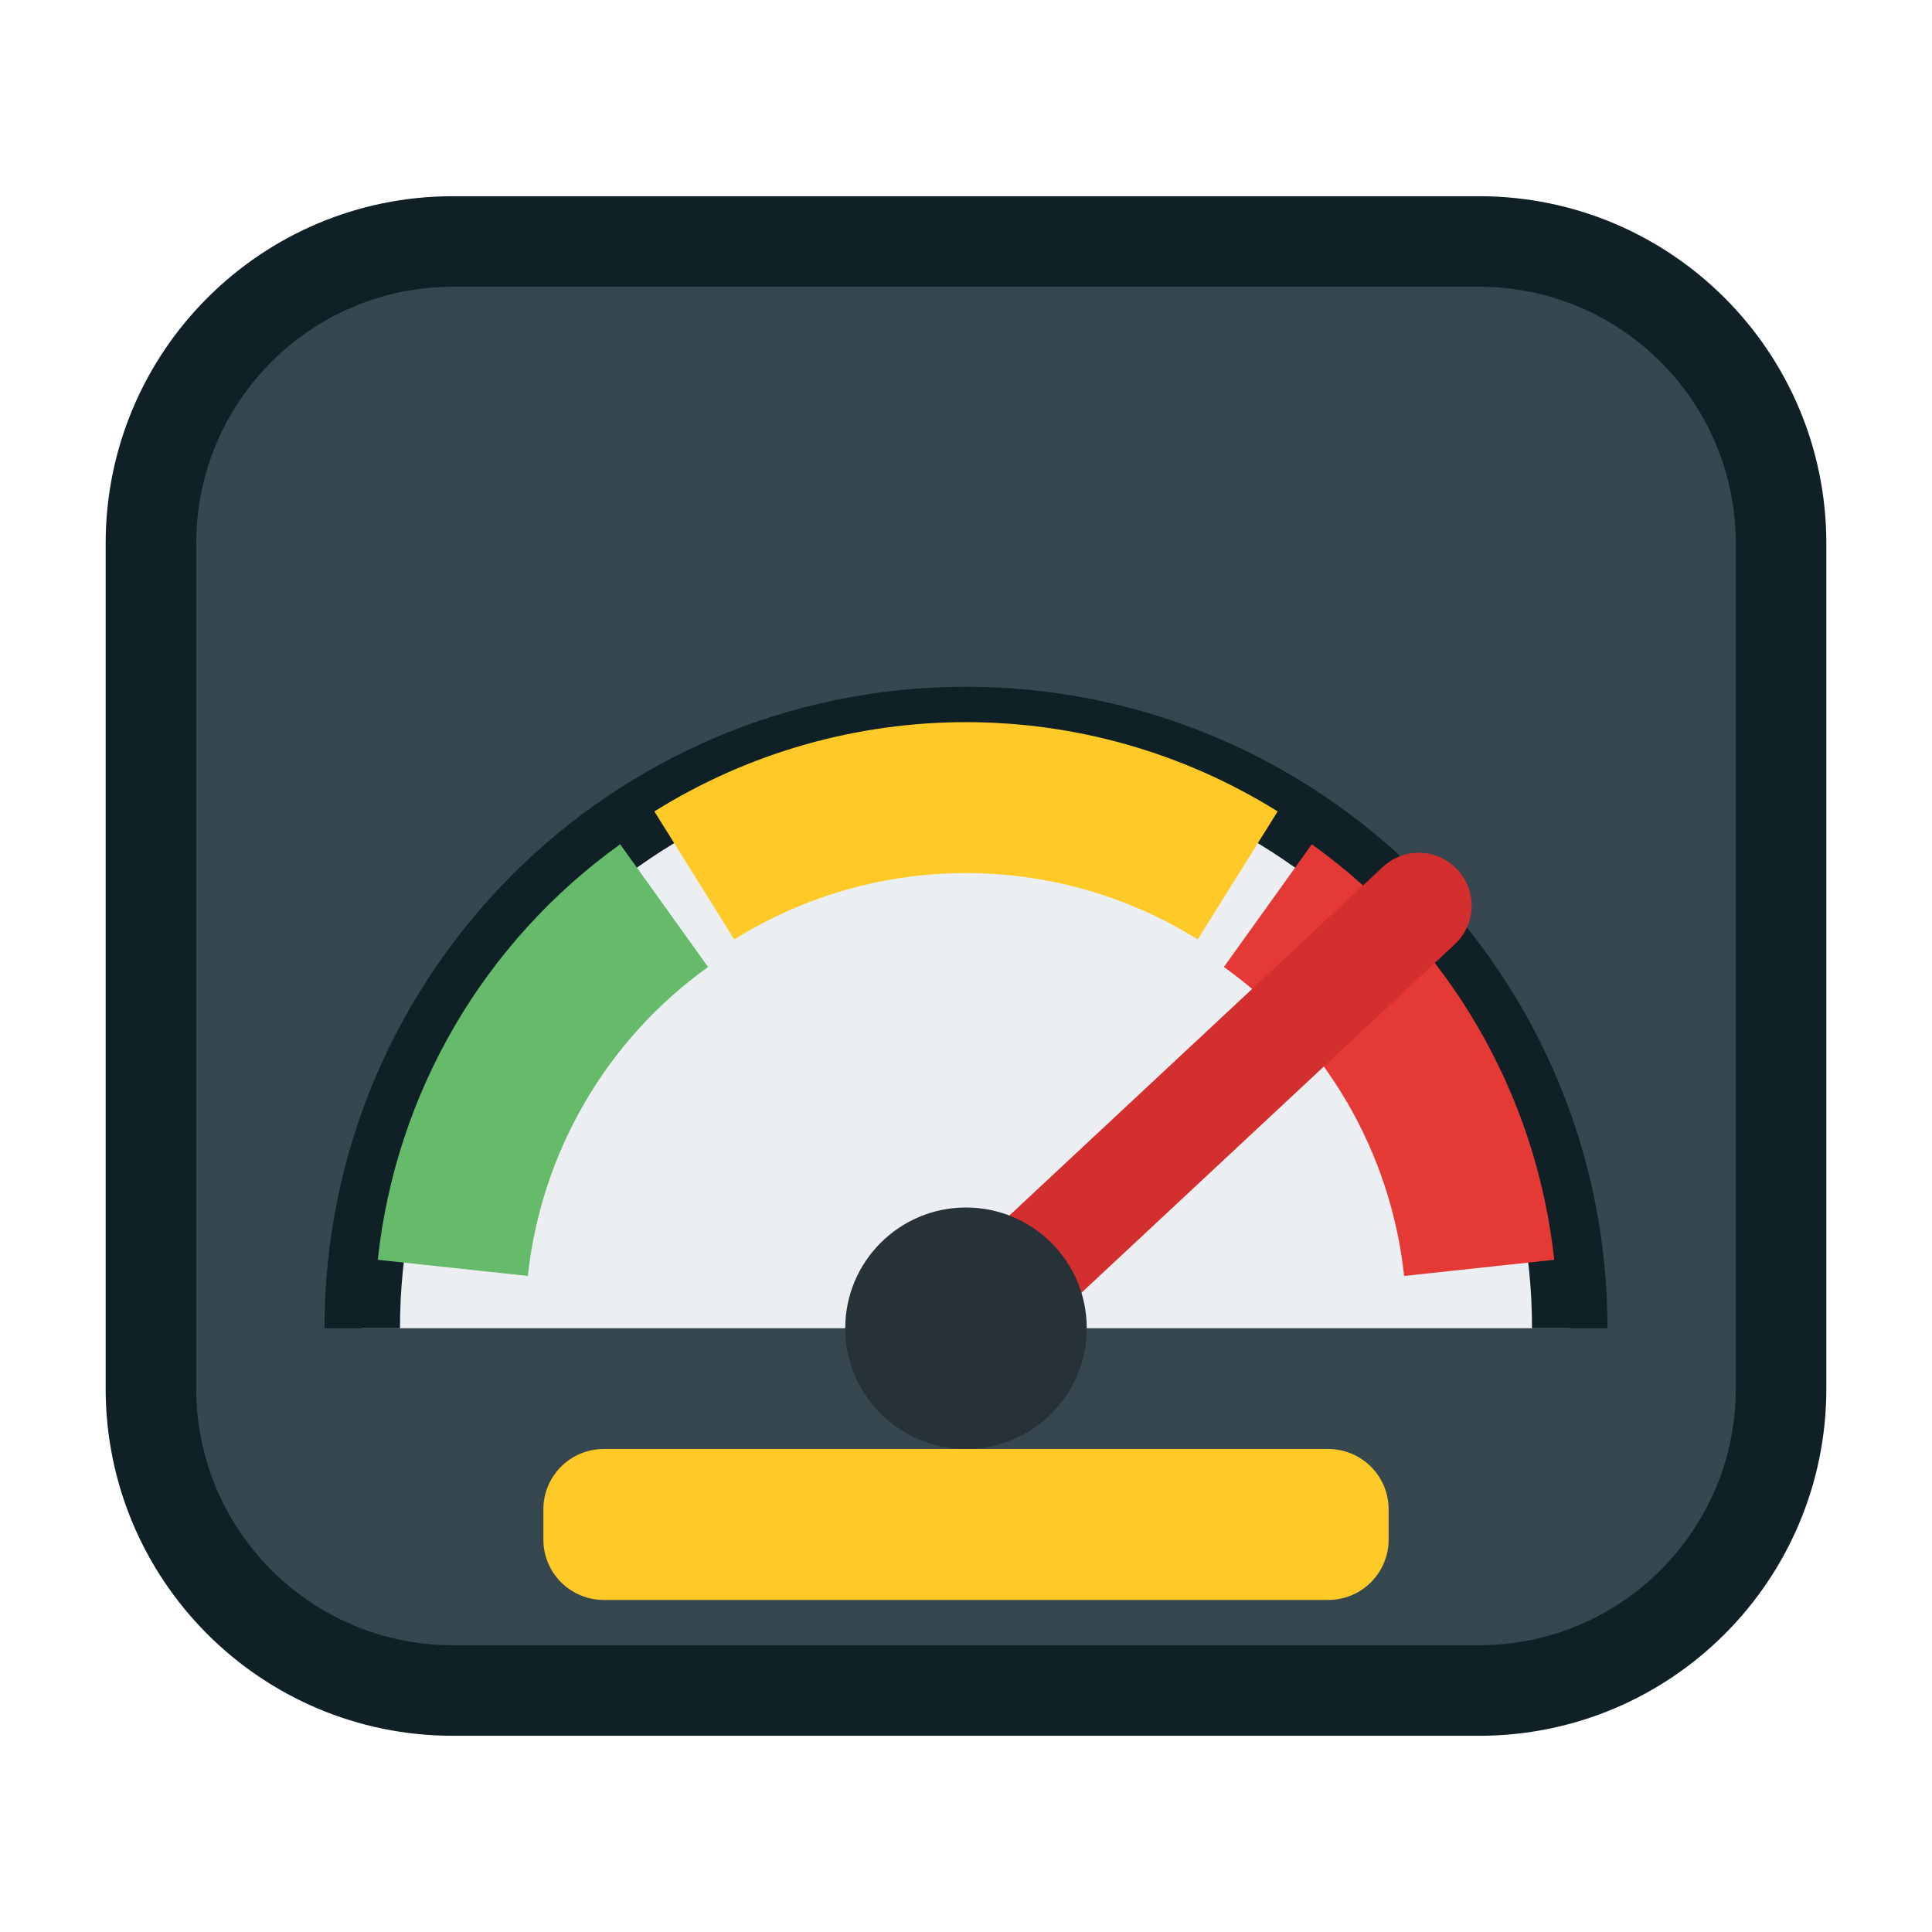
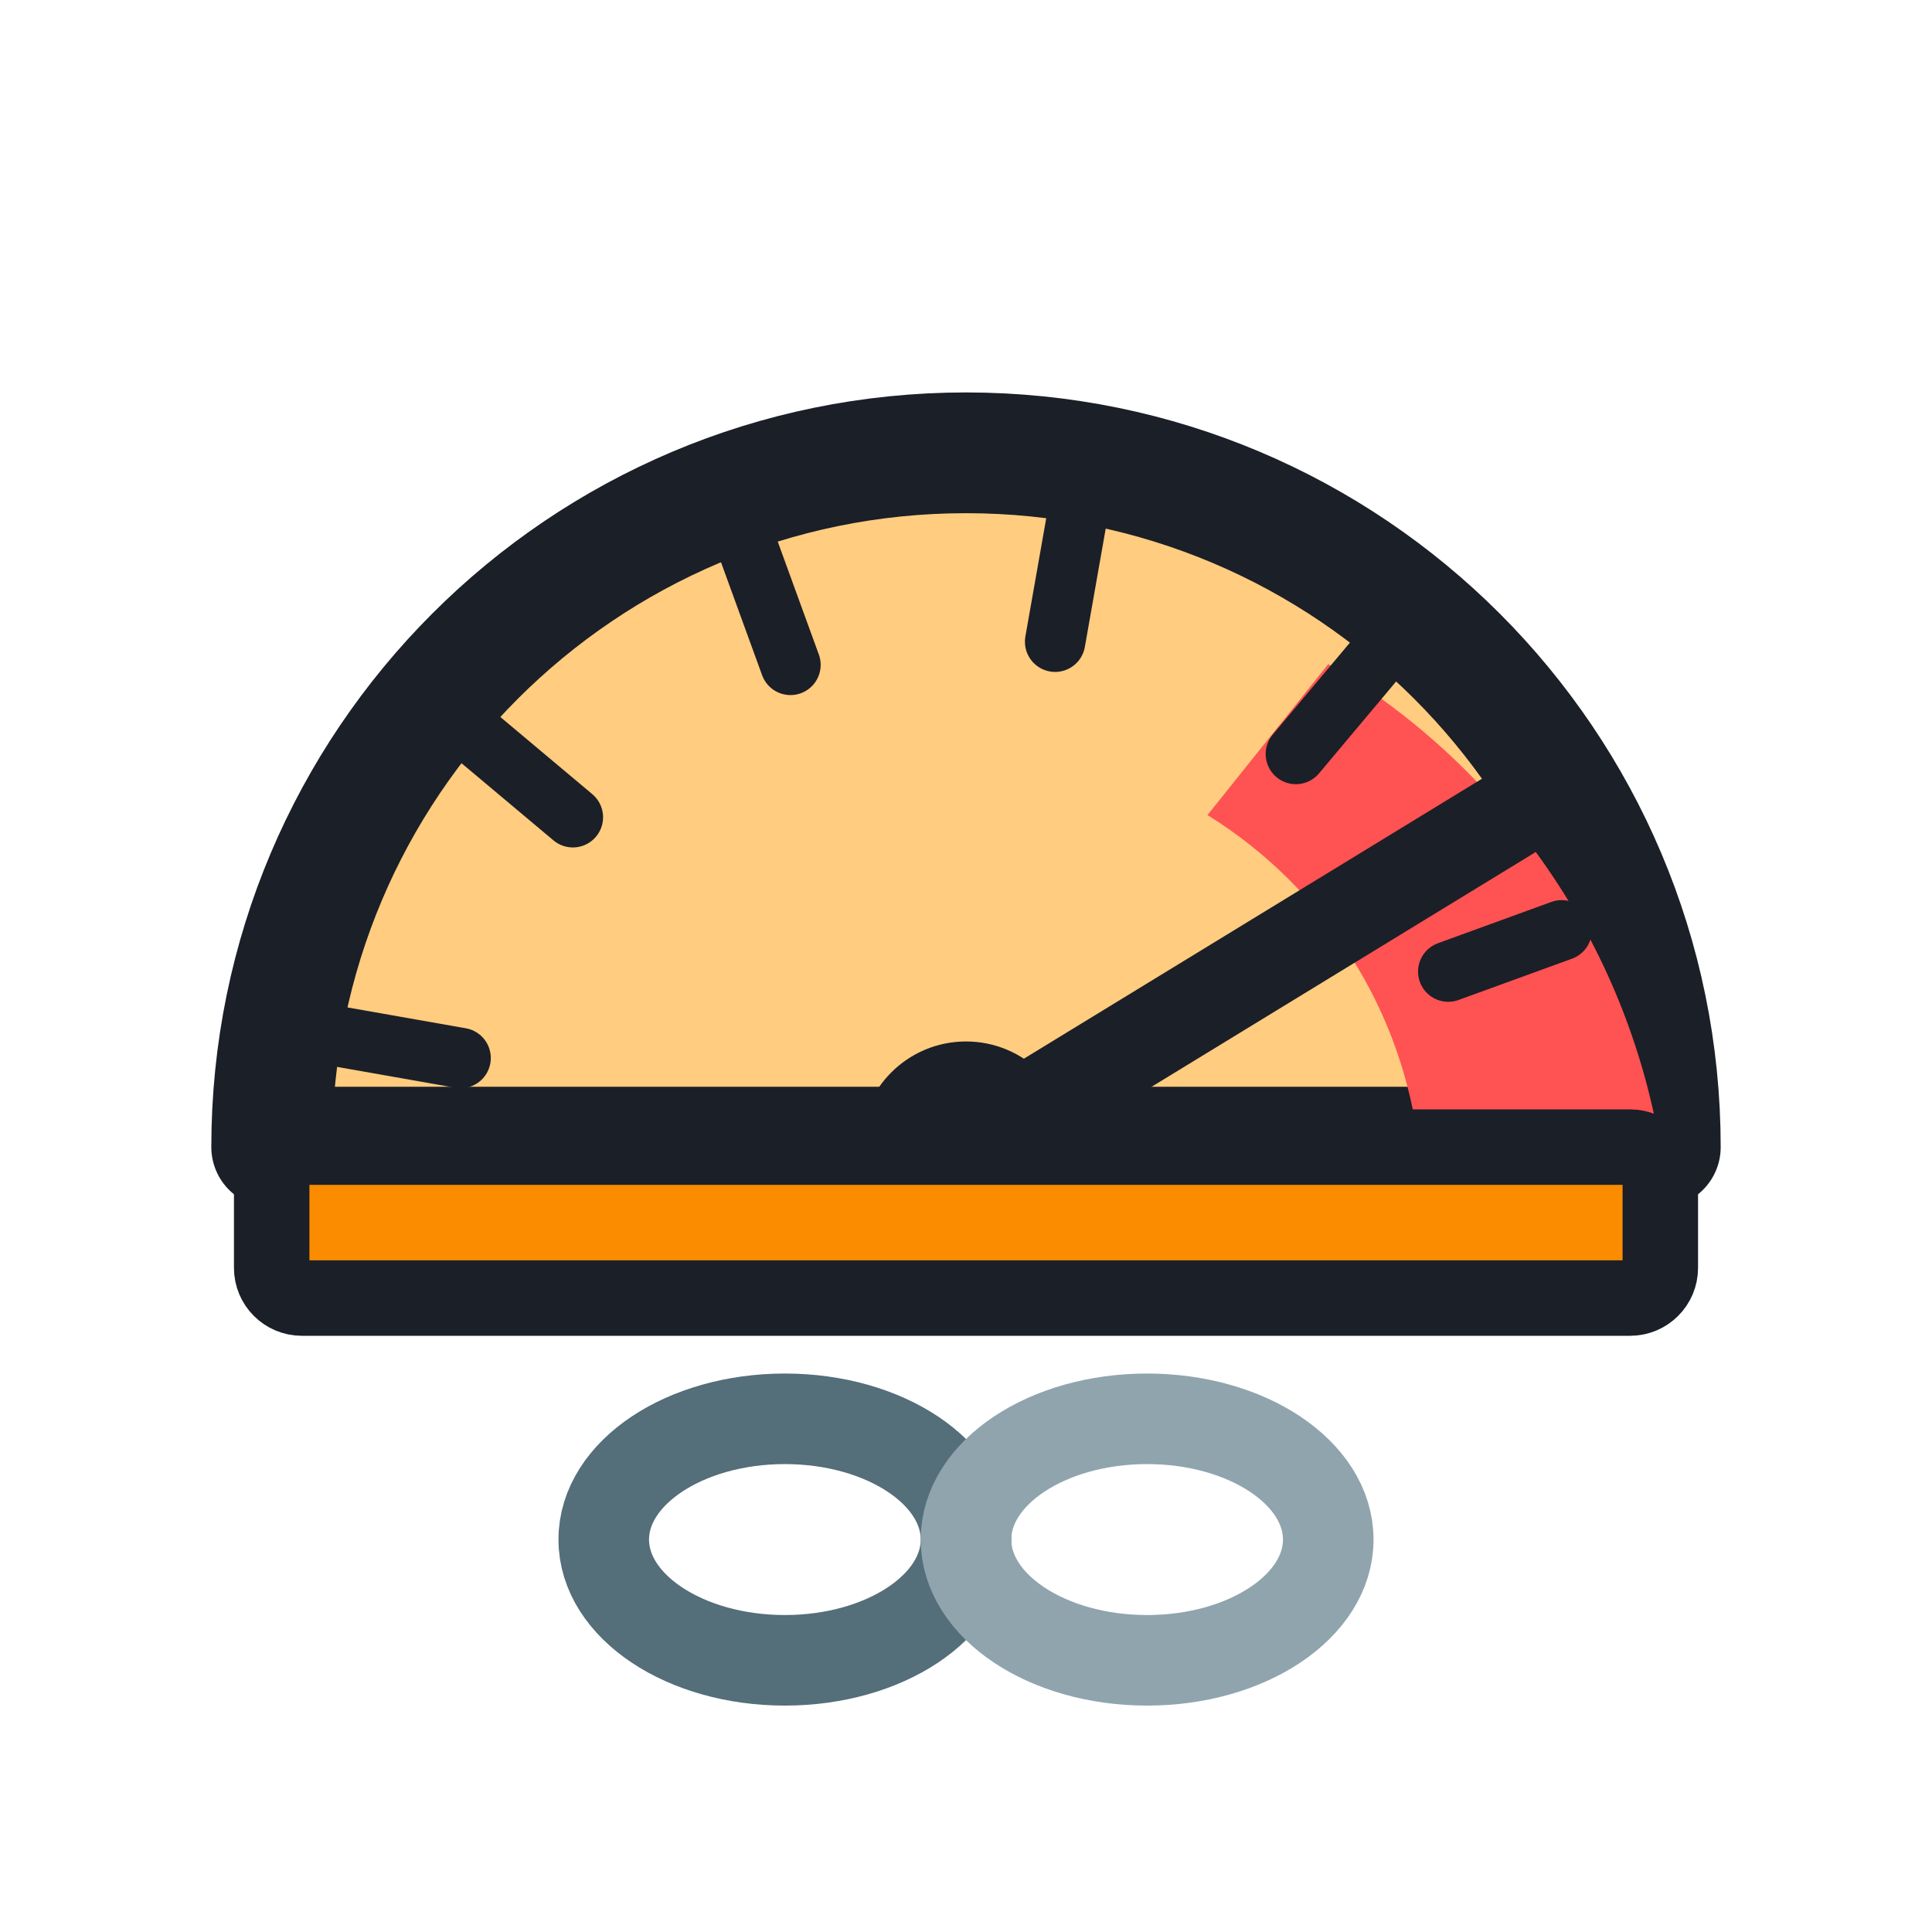
<svg xmlns="http://www.w3.org/2000/svg" viewBox="0 0 64 64">
-   <rect x="5" y="8" width="54" height="48" rx="10" fill="#37474f" stroke="#102027" stroke-width="3" />
-   <path d="M12 44 A20 20 0 0 1 52 44" fill="#eceff1" stroke="#102027" stroke-width="2.5" />
-   <path d="M15 42 A17 17 0 0 1 22 30" fill="none" stroke="#66bb6a" stroke-width="5" />
-   <path d="M23 29 A17 17 0 0 1 41 29" fill="none" stroke="#ffca28" stroke-width="5" />
-   <path d="M42 30 A17 17 0 0 1 49 42" fill="none" stroke="#e53935" stroke-width="5" />
-   <path d="M32 44 L47 30" stroke="#d32f2f" stroke-width="3.5" stroke-linecap="round" />
-   <circle cx="32" cy="44" r="4" fill="#263238" />
-   <rect x="18" y="48" width="28" height="5" rx="2" fill="#ffca28" />
+   <path d="M9 38 a23 23 0 0 1 46 0 Z" fill="#ffcc80" stroke="#1b1f27" stroke-width="4" stroke-linejoin="round" stroke-linecap="round" />
+   <path d="M44 22 a23 23 0 0 1 11 16 H47 a15 15 0 0 0 -7 -11 Z" fill="#ff5252" />
+   <path d="M32 17 v4" fill="none" stroke="#1b1f27" stroke-width="2" stroke-linejoin="round" stroke-linecap="round" transform="rotate(-80 32 38)" />
+   <path d="M32 17 v4" fill="none" stroke="#1b1f27" stroke-width="2" stroke-linejoin="round" stroke-linecap="round" transform="rotate(-50 32 38)" />
+   <path d="M32 17 v4" fill="none" stroke="#1b1f27" stroke-width="2" stroke-linejoin="round" stroke-linecap="round" transform="rotate(-20 32 38)" />
+   <path d="M32 17 v4" fill="none" stroke="#1b1f27" stroke-width="2" stroke-linejoin="round" stroke-linecap="round" transform="rotate(10 32 38)" />
+   <path d="M32 17 v4" fill="none" stroke="#1b1f27" stroke-width="2" stroke-linejoin="round" stroke-linecap="round" transform="rotate(40 32 38)" />
+   <path d="M32 17 v4" fill="none" stroke="#1b1f27" stroke-width="2" stroke-linejoin="round" stroke-linecap="round" transform="rotate(70 32 38)" />
+   <path d="M32 38 L50 27" fill="none" stroke="#1b1f27" stroke-width="3" stroke-linejoin="round" stroke-linecap="round" />
+   <circle cx="32" cy="38" r="3.5" fill="#1b1f27" />
+   <rect x="9" y="38" width="46" height="5" rx="1" fill="#fb8c00" stroke="#1b1f27" stroke-width="2.5" stroke-linejoin="round" stroke-linecap="round" />
+   <ellipse cx="26" cy="51" rx="6" ry="4" fill="none" stroke="#546e7a" stroke-width="3" stroke-linejoin="round" stroke-linecap="round" />
+   <ellipse cx="38" cy="51" rx="6" ry="4" fill="none" stroke="#90a4ae" stroke-width="3" stroke-linejoin="round" stroke-linecap="round" />
</svg>
